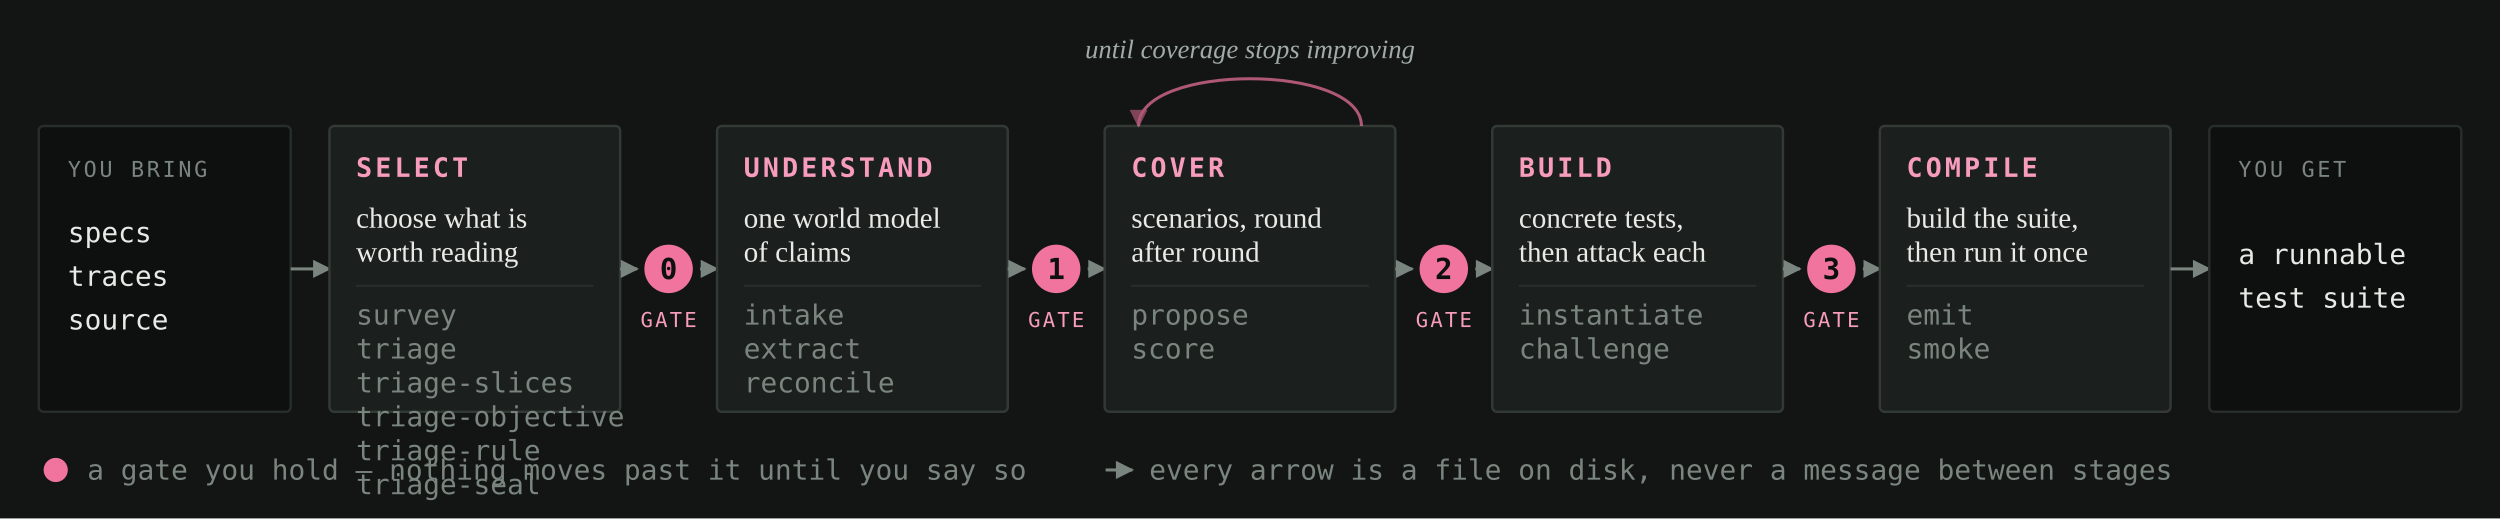
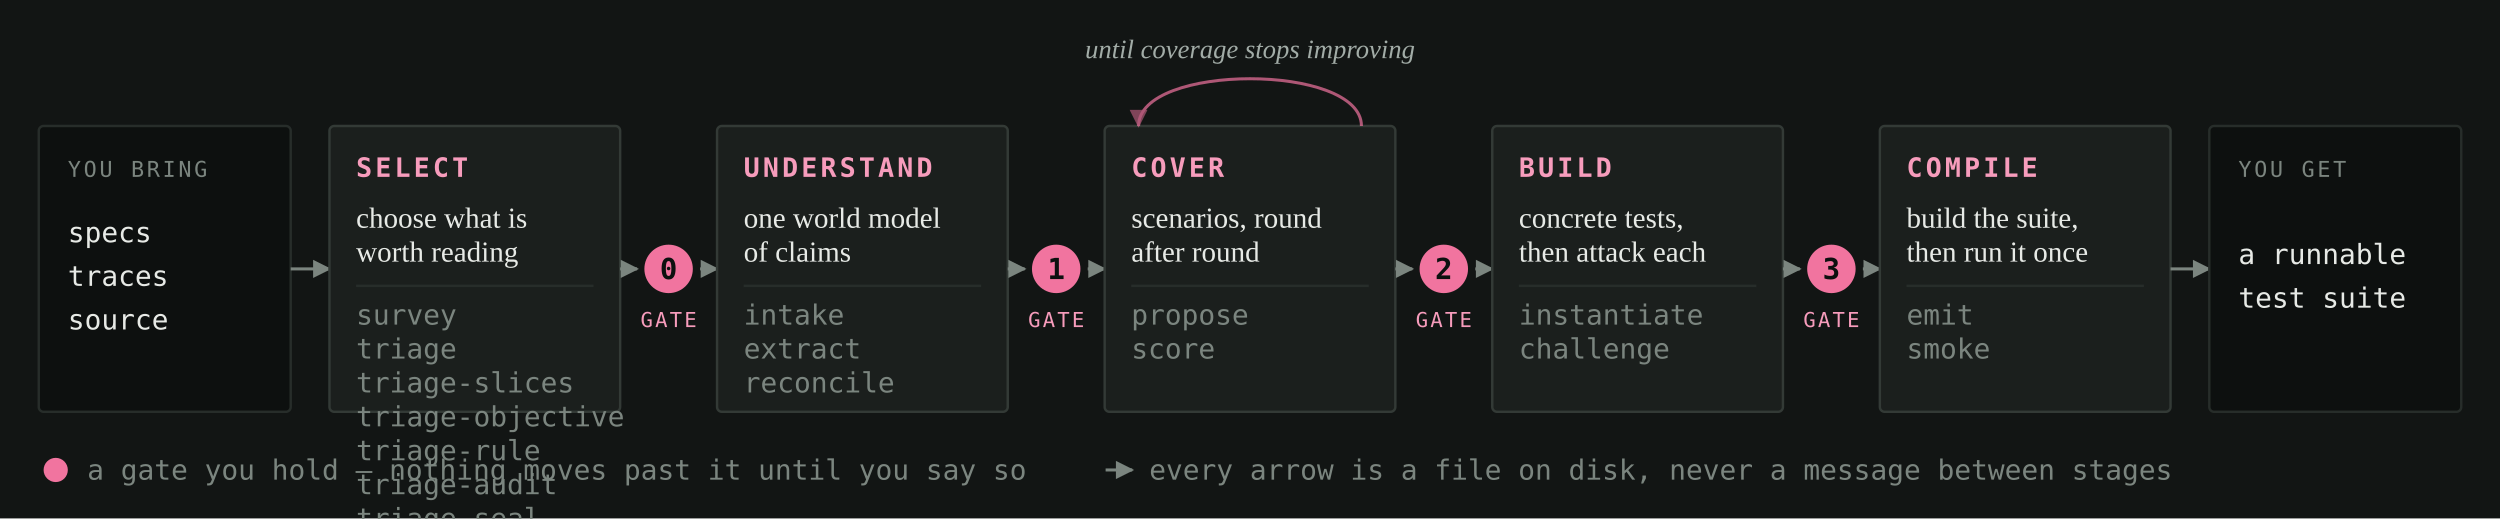
<svg xmlns="http://www.w3.org/2000/svg" viewBox="0 0 1032 214" width="1032" height="214" role="img" aria-labelledby="t d">
  <style>
  .bg{fill:#121514}
  .plate{fill:#0D100F;stroke:#272D2A;stroke-width:1}
  .box{fill:#1B1F1D;stroke:#333A36;stroke-width:1}
  .hair{stroke:#272D2A;stroke-width:1}
  .verb{font-family:ui-monospace,"SF Mono","JetBrains Mono","IBM Plex Mono",Menlo,Consolas,monospace;font-weight:600;fill:#F79CBC;letter-spacing:1.3px}
  .note{font-family:Charter,"Iowan Old Style","Source Serif 4",Georgia,"Times New Roman",serif;fill:#E7EAE6}
  .stage{font-family:ui-monospace,"SF Mono","JetBrains Mono","IBM Plex Mono",Menlo,Consolas,monospace;fill:#7B857F}
  .plabel{font-family:ui-monospace,"SF Mono","JetBrains Mono","IBM Plex Mono",Menlo,Consolas,monospace;fill:#7B857F;letter-spacing:1.1px}
  .pitem{font-family:ui-monospace,"SF Mono","JetBrains Mono","IBM Plex Mono",Menlo,Consolas,monospace;fill:#E7EAE6}
  .edge{stroke:#7B857F;stroke-width:1.25;fill:none}
  .ar{fill:#7B857F}
  .gate{fill:#F1749F}
  .gnum{font-family:ui-monospace,"SF Mono","JetBrains Mono","IBM Plex Mono",Menlo,Consolas,monospace;font-weight:600;fill:#0D100F}
  .glab{font-family:ui-monospace,"SF Mono","JetBrains Mono","IBM Plex Mono",Menlo,Consolas,monospace;fill:#F79CBC;letter-spacing:.9px}
  .loop{stroke:#F1749F;stroke-width:1.25;fill:none;opacity:.7}
  .arl{fill:#F1749F;opacity:.7}
  .looplab{font-family:Charter,"Iowan Old Style","Source Serif 4",Georgia,"Times New Roman",serif;font-style:italic;fill:#A2ACA7}
  .cap{font-family:ui-monospace,"SF Mono","JetBrains Mono","IBM Plex Mono",Menlo,Consolas,monospace;fill:#7B857F}
</style>
  <defs>
    <marker id="ar" viewBox="0 0 10 10" refX="9" refY="5" markerWidth="6" markerHeight="6" orient="auto-start-reverse">
      <path d="M0 0 L10 5 L0 10 z" class="ar" />
    </marker>
    <marker id="arl" viewBox="0 0 10 10" refX="9" refY="5" markerWidth="6" markerHeight="6" orient="auto-start-reverse">
      <path d="M0 0 L10 5 L0 10 z" class="arl" />
    </marker>
  </defs>
  <rect width="1032" height="214" class="bg" />
  <rect x="16" y="52" width="104" height="118" rx="2" class="plate" />
  <text x="28.0" y="73.0" class="plabel" font-size="9" text-anchor="start">YOU BRING</text>
  <text x="28.0" y="100.0" class="pitem" font-size="11.5" text-anchor="start">specs</text>
  <text x="28.0" y="118.0" class="pitem" font-size="11.5" text-anchor="start">traces</text>
  <text x="28.0" y="136.0" class="pitem" font-size="11.5" text-anchor="start">source</text>
  <line x1="120" y1="111.0" x2="136" y2="111.0" class="edge" marker-end="url(#ar)" />
  <rect x="136" y="52" width="120" height="118" rx="2" class="box" />
  <text x="147.0" y="73.0" class="verb" font-size="11" text-anchor="start">SELECT</text>
  <text x="147.0" y="94.0" class="note" font-size="12" text-anchor="start">choose what is</text>
  <text x="147.0" y="108.0" class="note" font-size="12" text-anchor="start">worth reading</text>
  <line x1="147" y1="118" x2="245" y2="118" class="hair" />
  <text x="147.0" y="134.0" class="stage" font-size="11.5" text-anchor="start">survey</text>
  <text x="147.0" y="148.0" class="stage" font-size="11.5" text-anchor="start">triage</text>
  <text x="147.0" y="162.0" class="stage" font-size="11.5" text-anchor="start">triage-slices</text>
  <text x="147.0" y="176.0" class="stage" font-size="11.5" text-anchor="start">triage-objective</text>
  <text x="147.0" y="190.0" class="stage" font-size="11.5" text-anchor="start">triage-rule</text>
-   <text x="147.0" y="204.0" class="stage" font-size="11.5" text-anchor="start">triage-seal</text>
+   <text x="147.0" y="204.0" class="stage" font-size="11.5" text-anchor="start">triage-audit</text>
+   <text x="147.0" y="218.0" class="stage" font-size="11.5" text-anchor="start">triage-seal</text>
  <line x1="256" y1="111.0" x2="263.0" y2="111.0" class="edge" marker-end="url(#ar)" />
  <circle cx="276.0" cy="111.0" r="10" class="gate" />
  <text x="276.0" y="115.2" class="gnum" font-size="12" text-anchor="middle">0</text>
  <text x="276.0" y="135.0" class="glab" font-size="8.5" text-anchor="middle">GATE</text>
  <line x1="289.0" y1="111.0" x2="296" y2="111.0" class="edge" marker-end="url(#ar)" />
  <rect x="296" y="52" width="120" height="118" rx="2" class="box" />
  <text x="307.0" y="73.0" class="verb" font-size="11" text-anchor="start">UNDERSTAND</text>
  <text x="307.0" y="94.0" class="note" font-size="12" text-anchor="start">one world model</text>
  <text x="307.0" y="108.0" class="note" font-size="12" text-anchor="start">of claims</text>
  <line x1="307" y1="118" x2="405" y2="118" class="hair" />
  <text x="307.0" y="134.0" class="stage" font-size="11.5" text-anchor="start">intake</text>
  <text x="307.0" y="148.0" class="stage" font-size="11.5" text-anchor="start">extract</text>
  <text x="307.0" y="162.0" class="stage" font-size="11.5" text-anchor="start">reconcile</text>
  <line x1="416" y1="111.0" x2="423.0" y2="111.0" class="edge" marker-end="url(#ar)" />
  <circle cx="436.0" cy="111.0" r="10" class="gate" />
  <text x="436.0" y="115.2" class="gnum" font-size="12" text-anchor="middle">1</text>
  <text x="436.0" y="135.0" class="glab" font-size="8.5" text-anchor="middle">GATE</text>
  <line x1="449.0" y1="111.0" x2="456" y2="111.0" class="edge" marker-end="url(#ar)" />
  <rect x="456" y="52" width="120" height="118" rx="2" class="box" />
  <text x="467.0" y="73.0" class="verb" font-size="11" text-anchor="start">COVER</text>
  <text x="467.0" y="94.0" class="note" font-size="12" text-anchor="start">scenarios, round</text>
  <text x="467.0" y="108.0" class="note" font-size="12" text-anchor="start">after round</text>
  <line x1="467" y1="118" x2="565" y2="118" class="hair" />
  <text x="467.0" y="134.0" class="stage" font-size="11.5" text-anchor="start">propose</text>
  <text x="467.0" y="148.0" class="stage" font-size="11.5" text-anchor="start">score</text>
  <path d="M562 52 C 562 26, 470 26, 470 52" class="loop" marker-end="url(#arl)" />
  <text x="516.0" y="24.0" class="looplab" font-size="11" text-anchor="middle">until coverage stops improving</text>
  <line x1="576" y1="111.0" x2="583.0" y2="111.0" class="edge" marker-end="url(#ar)" />
  <circle cx="596.0" cy="111.0" r="10" class="gate" />
  <text x="596.0" y="115.2" class="gnum" font-size="12" text-anchor="middle">2</text>
  <text x="596.0" y="135.0" class="glab" font-size="8.5" text-anchor="middle">GATE</text>
  <line x1="609.0" y1="111.0" x2="616" y2="111.0" class="edge" marker-end="url(#ar)" />
  <rect x="616" y="52" width="120" height="118" rx="2" class="box" />
  <text x="627.0" y="73.0" class="verb" font-size="11" text-anchor="start">BUILD</text>
  <text x="627.0" y="94.0" class="note" font-size="12" text-anchor="start">concrete tests,</text>
  <text x="627.0" y="108.0" class="note" font-size="12" text-anchor="start">then attack each</text>
  <line x1="627" y1="118" x2="725" y2="118" class="hair" />
  <text x="627.0" y="134.0" class="stage" font-size="11.5" text-anchor="start">instantiate</text>
  <text x="627.0" y="148.0" class="stage" font-size="11.5" text-anchor="start">challenge</text>
  <line x1="736" y1="111.0" x2="743.0" y2="111.0" class="edge" marker-end="url(#ar)" />
  <circle cx="756.0" cy="111.0" r="10" class="gate" />
  <text x="756.0" y="115.2" class="gnum" font-size="12" text-anchor="middle">3</text>
  <text x="756.0" y="135.0" class="glab" font-size="8.5" text-anchor="middle">GATE</text>
  <line x1="769.0" y1="111.0" x2="776" y2="111.0" class="edge" marker-end="url(#ar)" />
  <rect x="776" y="52" width="120" height="118" rx="2" class="box" />
  <text x="787.0" y="73.0" class="verb" font-size="11" text-anchor="start">COMPILE</text>
  <text x="787.0" y="94.0" class="note" font-size="12" text-anchor="start">build the suite,</text>
  <text x="787.0" y="108.0" class="note" font-size="12" text-anchor="start">then run it once</text>
  <line x1="787" y1="118" x2="885" y2="118" class="hair" />
  <text x="787.0" y="134.0" class="stage" font-size="11.5" text-anchor="start">emit</text>
  <text x="787.0" y="148.0" class="stage" font-size="11.5" text-anchor="start">smoke</text>
  <line x1="896" y1="111.0" x2="912" y2="111.0" class="edge" marker-end="url(#ar)" />
  <rect x="912" y="52" width="104" height="118" rx="2" class="plate" />
  <text x="924.0" y="73.0" class="plabel" font-size="9" text-anchor="start">YOU GET</text>
  <text x="924.0" y="109.0" class="pitem" font-size="11.5" text-anchor="start">a runnable</text>
  <text x="924.0" y="127.0" class="pitem" font-size="11.5" text-anchor="start">test suite</text>
  <circle cx="23.0" cy="194" r="5" class="gate" />
  <text x="36.0" y="198.0" class="cap" font-size="11.5" text-anchor="start">a gate you hold — nothing moves past it until you say so</text>
  <line x1="456.4" y1="194" x2="467.4" y2="194" class="edge" marker-end="url(#ar)" />
  <text x="474.4" y="198.0" class="cap" font-size="11.5" text-anchor="start">every arrow is a file on disk, never a message between stages</text>
</svg>
